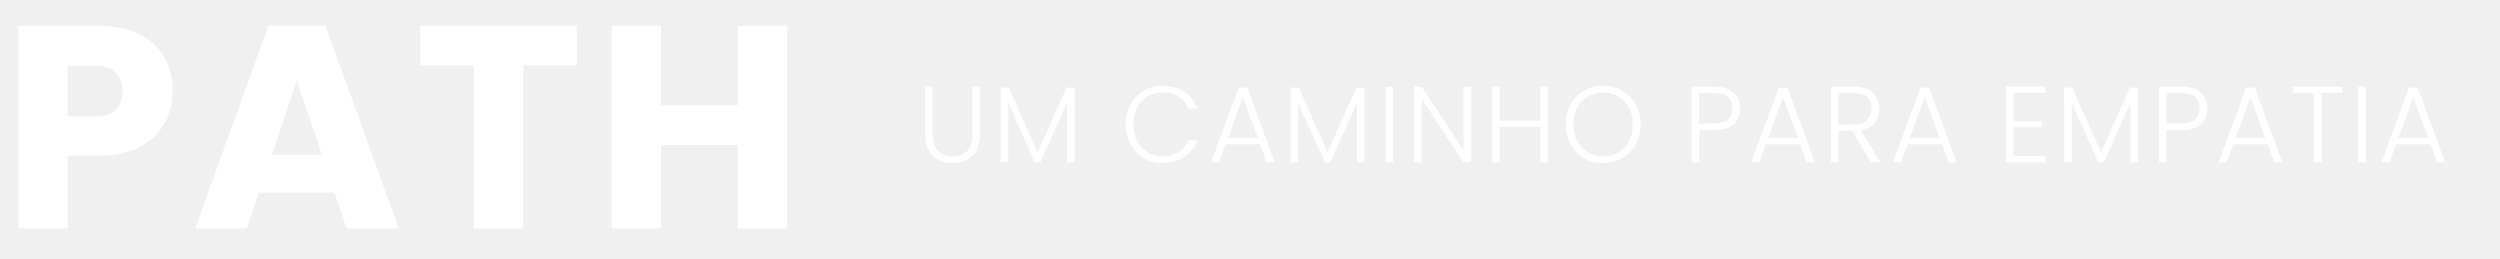
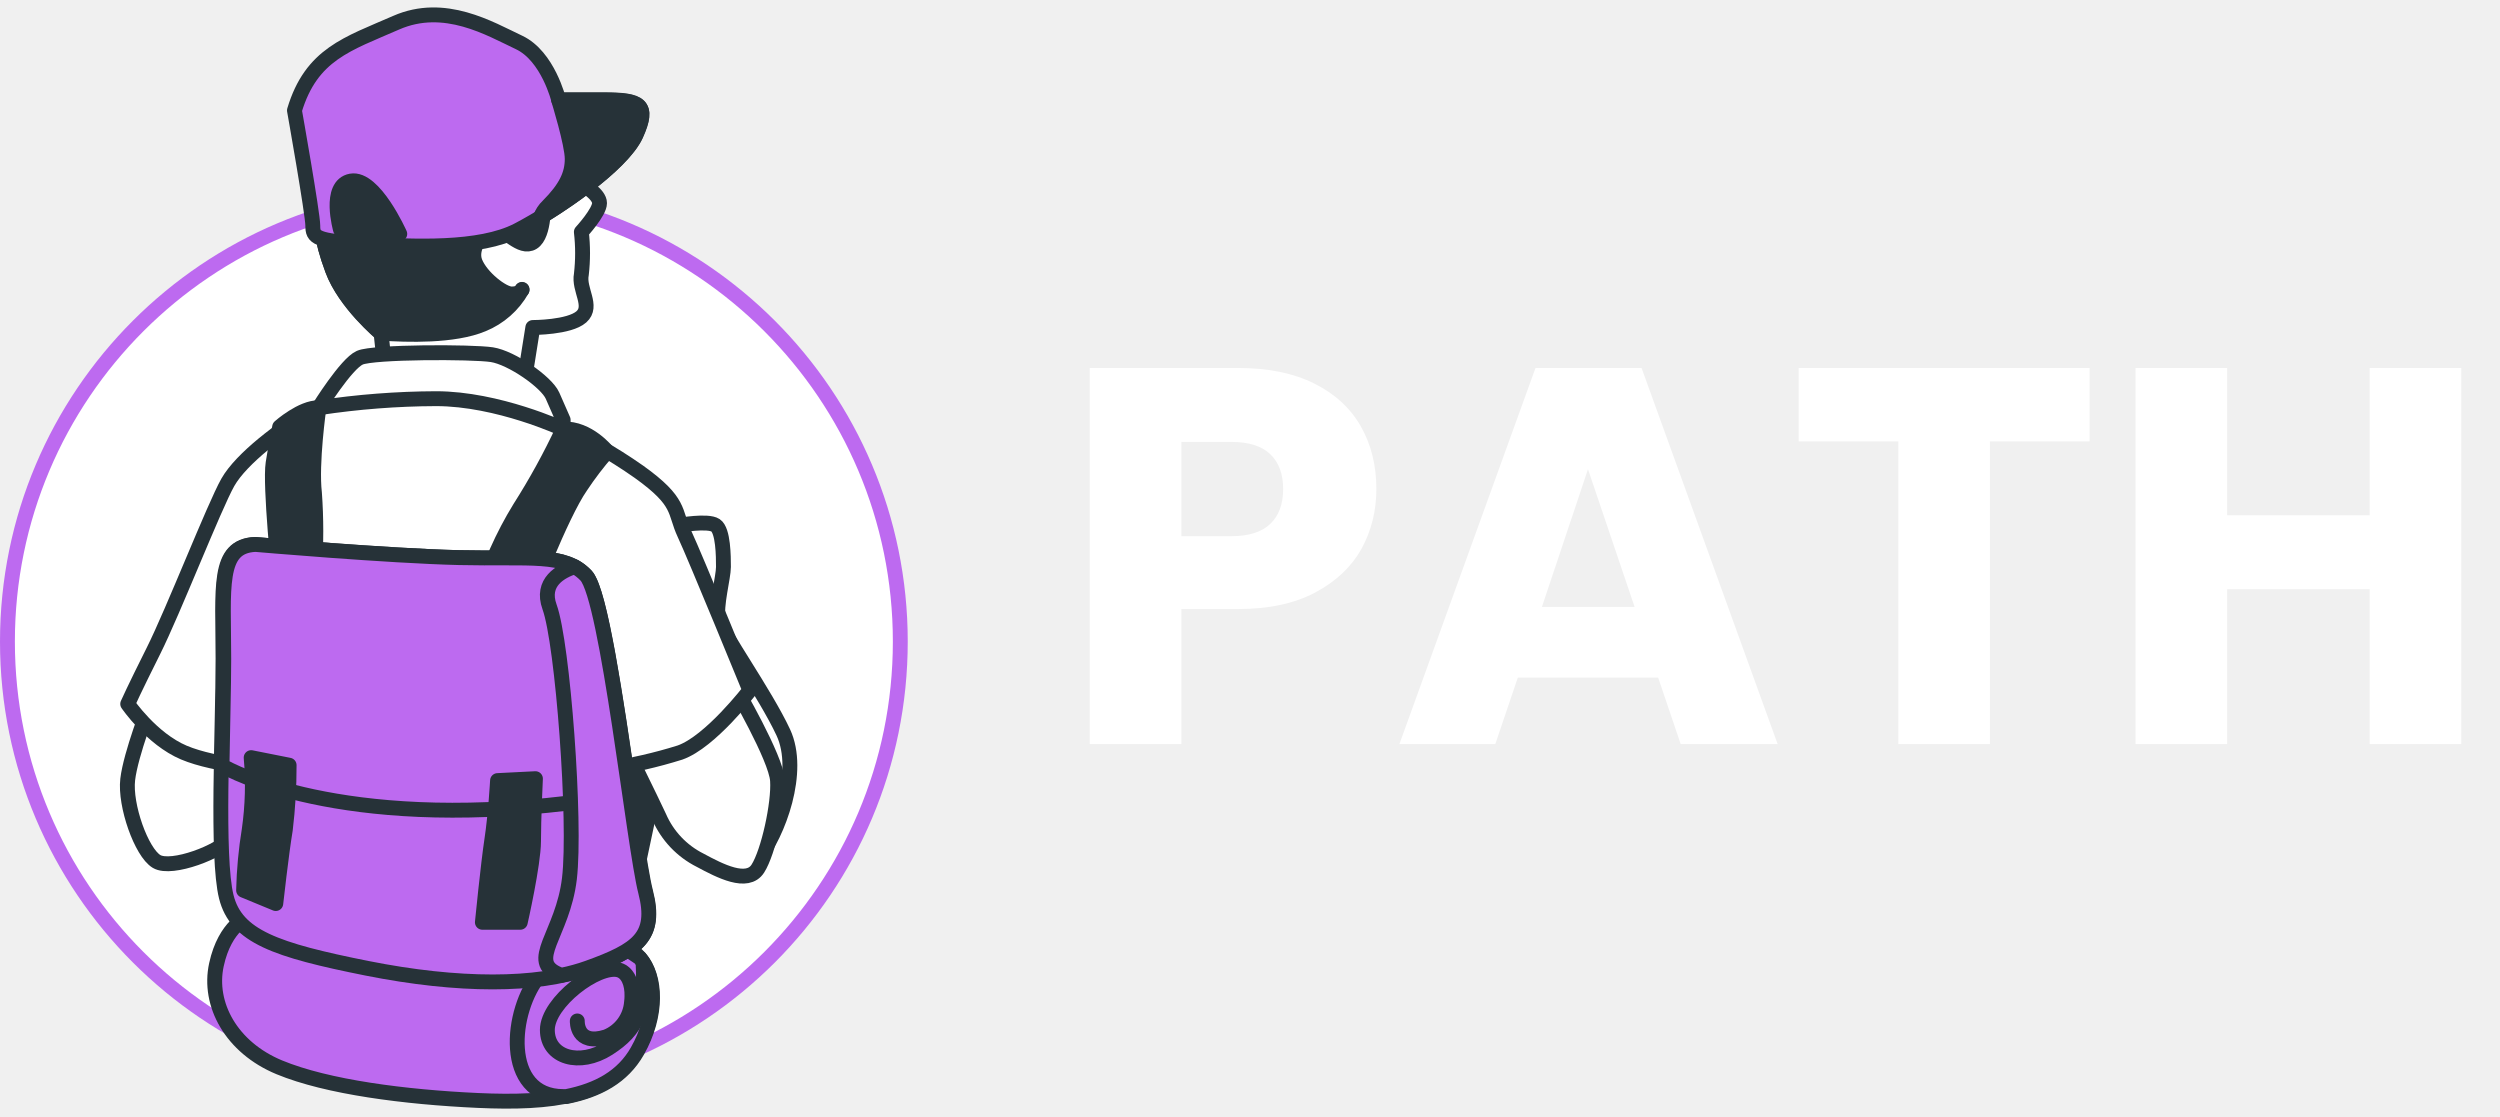
- <svg xmlns="http://www.w3.org/2000/svg" width="416" height="43" viewBox="0 0 416 43" fill="none">
-   <path d="M28.73 15.152C28.73 17.104 28.282 18.896 27.386 20.528C26.49 22.128 25.114 23.424 23.258 24.416C21.402 25.408 19.098 25.904 16.346 25.904H11.258V38H3.05V4.304H16.346C19.034 4.304 21.306 4.768 23.162 5.696C25.018 6.624 26.41 7.904 27.338 9.536C28.266 11.168 28.73 13.04 28.73 15.152ZM15.722 19.376C17.29 19.376 18.458 19.008 19.226 18.272C19.994 17.536 20.378 16.496 20.378 15.152C20.378 13.808 19.994 12.768 19.226 12.032C18.458 11.296 17.29 10.928 15.722 10.928H11.258V19.376H15.722ZM55.659 32.048H43.083L41.067 38H32.475L44.667 4.304H54.171L66.363 38H57.675L55.659 32.048ZM53.547 25.712L49.371 13.376L45.243 25.712H53.547ZM95.993 4.304V10.88H87.066V38H78.858V10.88H69.93V4.304H95.993ZM130.977 4.304V38H122.769V24.128H110.001V38H101.793V4.304H110.001V17.504H122.769V4.304H130.977Z" fill="white" />
-   <path d="M155.2 14.418V22.338C155.2 23.586 155.494 24.51 156.082 25.11C156.682 25.71 157.498 26.01 158.53 26.01C159.562 26.01 160.366 25.716 160.942 25.128C161.53 24.528 161.824 23.598 161.824 22.338V14.418H163.084V22.32C163.084 23.916 162.658 25.116 161.806 25.92C160.966 26.724 159.868 27.126 158.512 27.126C157.156 27.126 156.052 26.724 155.2 25.92C154.36 25.116 153.94 23.916 153.94 22.32V14.418H155.2ZM178.819 14.58V27H177.559V17.082L173.131 27H172.213L167.785 17.118V27H166.525V14.58H167.857L172.663 25.344L177.469 14.58H178.819ZM187.301 20.7C187.301 19.464 187.571 18.36 188.111 17.388C188.651 16.404 189.389 15.642 190.325 15.102C191.261 14.55 192.305 14.274 193.457 14.274C194.861 14.274 196.061 14.61 197.057 15.282C198.065 15.942 198.797 16.878 199.253 18.09H197.777C197.417 17.238 196.865 16.572 196.121 16.092C195.389 15.612 194.501 15.372 193.457 15.372C192.533 15.372 191.699 15.588 190.955 16.02C190.223 16.452 189.647 17.076 189.227 17.892C188.807 18.696 188.597 19.632 188.597 20.7C188.597 21.768 188.807 22.704 189.227 23.508C189.647 24.312 190.223 24.93 190.955 25.362C191.699 25.794 192.533 26.01 193.457 26.01C194.501 26.01 195.389 25.776 196.121 25.308C196.865 24.828 197.417 24.168 197.777 23.328H199.253C198.797 24.528 198.065 25.458 197.057 26.118C196.049 26.778 194.849 27.108 193.457 27.108C192.305 27.108 191.261 26.838 190.325 26.298C189.389 25.746 188.651 24.984 188.111 24.012C187.571 23.04 187.301 21.936 187.301 20.7ZM209.683 24.012H203.959L202.861 27H201.529L206.119 14.58H207.541L212.113 27H210.781L209.683 24.012ZM209.305 22.968L206.821 16.164L204.337 22.968H209.305ZM227.059 14.58V27H225.799V17.082L221.371 27H220.453L216.025 17.118V27H214.765V14.58H216.097L220.903 25.344L225.709 14.58H227.059ZM231.808 14.418V27H230.548V14.418H231.808ZM244.777 27H243.517L236.551 16.416V27H235.291V14.418H236.551L243.517 24.984V14.418H244.777V27ZM257.603 14.418V27H256.343V21.114H249.521V27H248.261V14.418H249.521V20.07H256.343V14.418H257.603ZM266.76 27.126C265.596 27.126 264.54 26.856 263.592 26.316C262.644 25.764 261.894 25.002 261.342 24.03C260.802 23.046 260.532 21.936 260.532 20.7C260.532 19.464 260.802 18.36 261.342 17.388C261.894 16.404 262.644 15.642 263.592 15.102C264.54 14.55 265.596 14.274 266.76 14.274C267.936 14.274 268.998 14.55 269.946 15.102C270.894 15.642 271.638 16.404 272.178 17.388C272.718 18.36 272.988 19.464 272.988 20.7C272.988 21.936 272.718 23.046 272.178 24.03C271.638 25.002 270.894 25.764 269.946 26.316C268.998 26.856 267.936 27.126 266.76 27.126ZM266.76 26.028C267.696 26.028 268.536 25.812 269.28 25.38C270.024 24.948 270.612 24.33 271.044 23.526C271.476 22.71 271.692 21.768 271.692 20.7C271.692 19.632 271.476 18.696 271.044 17.892C270.612 17.088 270.024 16.47 269.28 16.038C268.536 15.606 267.696 15.39 266.76 15.39C265.824 15.39 264.984 15.606 264.24 16.038C263.496 16.47 262.908 17.088 262.476 17.892C262.044 18.696 261.828 19.632 261.828 20.7C261.828 21.768 262.044 22.71 262.476 23.526C262.908 24.33 263.496 24.948 264.24 25.38C264.984 25.812 265.824 26.028 266.76 26.028ZM289.539 18.036C289.539 19.116 289.185 19.986 288.477 20.646C287.769 21.306 286.707 21.636 285.291 21.636H282.753V27H281.493V14.418H285.291C286.695 14.418 287.751 14.748 288.459 15.408C289.179 16.068 289.539 16.944 289.539 18.036ZM285.291 20.556C287.259 20.556 288.243 19.716 288.243 18.036C288.243 17.196 288.009 16.56 287.541 16.128C287.073 15.696 286.323 15.48 285.291 15.48H282.753V20.556H285.291ZM299.573 24.012H293.849L292.751 27H291.419L296.009 14.58H297.431L302.003 27H300.671L299.573 24.012ZM299.195 22.968L296.711 16.164L294.227 22.968H299.195ZM311.351 27L308.237 21.744H305.915V27H304.655V14.418H308.435C309.839 14.418 310.901 14.754 311.621 15.426C312.353 16.098 312.719 16.98 312.719 18.072C312.719 18.984 312.455 19.764 311.927 20.412C311.411 21.048 310.643 21.462 309.623 21.654L312.863 27H311.351ZM305.915 20.718H308.453C309.437 20.718 310.175 20.478 310.667 19.998C311.171 19.518 311.423 18.876 311.423 18.072C311.423 17.244 311.183 16.608 310.703 16.164C310.223 15.708 309.467 15.48 308.435 15.48H305.915V20.718ZM323.14 24.012H317.416L316.318 27H314.986L319.576 14.58H320.998L325.57 27H324.238L323.14 24.012ZM322.762 22.968L320.278 16.164L317.794 22.968H322.762ZM335.051 15.444V20.142H339.821V21.186H335.051V25.956H340.361V27H333.791V14.4H340.361V15.444H335.051ZM355.768 14.58V27H354.508V17.082L350.08 27H349.162L344.734 17.118V27H343.474V14.58H344.806L349.612 25.344L354.418 14.58H355.768ZM367.302 18.036C367.302 19.116 366.948 19.986 366.24 20.646C365.532 21.306 364.47 21.636 363.054 21.636H360.516V27H359.256V14.418H363.054C364.458 14.418 365.514 14.748 366.222 15.408C366.942 16.068 367.302 16.944 367.302 18.036ZM363.054 20.556C365.022 20.556 366.006 19.716 366.006 18.036C366.006 17.196 365.772 16.56 365.304 16.128C364.836 15.696 364.086 15.48 363.054 15.48H360.516V20.556H363.054ZM377.336 24.012H371.612L370.514 27H369.182L373.772 14.58H375.194L379.766 27H378.434L377.336 24.012ZM376.958 22.968L374.474 16.164L371.99 22.968H376.958ZM389.781 14.418V15.462H386.289V27H385.029V15.462H381.519V14.418H389.781ZM393.66 14.418V27H392.4V14.418H393.66ZM404.433 24.012H398.709L397.611 27H396.279L400.869 14.58H402.291L406.863 27H405.531L404.433 24.012ZM404.055 22.968L401.571 16.164L399.087 22.968H404.055Z" fill="white" />
+ <svg xmlns="http://www.w3.org/2000/svg" width="168" height="75" viewBox="0 0 168 75" fill="none">
+   <path d="M92.492 32.864C92.492 34.328 92.156 35.672 91.484 36.896C90.812 38.096 89.78 39.068 88.388 39.812C86.996 40.556 85.268 40.928 83.204 40.928H79.388V50H73.232V24.728H83.204C85.22 24.728 86.924 25.076 88.316 25.772C89.708 26.468 90.752 27.428 91.448 28.652C92.144 29.876 92.492 31.28 92.492 32.864ZM82.736 36.032C83.912 36.032 84.788 35.756 85.364 35.204C85.94 34.652 86.228 33.872 86.228 32.864C86.228 31.856 85.94 31.076 85.364 30.524C84.788 29.972 83.912 29.696 82.736 29.696H79.388V36.032H82.736ZM111.429 45.536H101.997L100.485 50H94.041L103.185 24.728H110.313L119.457 50H112.941L111.429 45.536ZM109.845 40.784L106.713 31.532L103.617 40.784H109.845ZM140.42 24.728V29.66H133.724V50H127.568V29.66H120.872V24.728H140.42ZM165.397 24.728V50H159.241V39.596H149.665V50H143.509V24.728H149.665V34.628H159.241V24.728H165.397Z" fill="white" />
+   <circle cx="30.5" cy="43.115" r="30" fill="white" stroke="#BD6AF0" />
+   <path d="M10.109 47.283C10.109 47.283 8.785 50.651 8.582 52.381C8.38 54.11 9.5 57.275 10.52 57.889C11.54 58.503 14.902 57.174 15.415 56.357C15.927 55.541 18.265 50.24 18.265 50.24C15.33 50.005 12.513 48.983 10.109 47.283V47.283Z" fill="white" stroke="#263238" stroke-linecap="round" stroke-linejoin="round" />
+   <path d="M42.366 49.343L38.346 67.166H40.967L44.816 48.991L42.366 49.343Z" fill="#263238" stroke="#263238" stroke-linecap="round" stroke-linejoin="round" />
+   <path d="M45.638 35.3C45.638 35.3 47.559 34.953 48.083 35.3C48.606 35.647 48.616 37.397 48.616 38.097C48.616 38.796 48.083 40.718 48.269 41.593C48.456 42.468 51.419 46.6 52.641 49.226C53.863 51.852 52.294 56.037 50.895 57.767C49.497 59.496 46.695 53.283 45.819 51.185C44.944 49.087 43.551 36.154 43.551 36.154L45.638 35.3Z" fill="white" stroke="#263238" stroke-linecap="round" stroke-linejoin="round" />
+   <path d="M49.374 46.178C49.374 46.178 52.15 50.923 52.251 52.455C52.353 53.987 51.637 57.259 50.927 58.37C50.218 59.48 48.381 58.525 47.052 57.809C45.821 57.192 44.846 56.163 44.298 54.9C43.684 53.576 42.035 50.256 42.035 50.256C42.035 50.256 46.524 49.034 49.374 46.178Z" fill="white" stroke="#263238" stroke-linecap="round" stroke-linejoin="round" />
+   <path d="M24.382 26.3C23.098 26.601 21.864 27.082 20.715 27.73C18.98 28.75 16.226 30.789 15.308 32.417C14.39 34.045 11.641 41.086 10.312 43.739C8.983 46.392 8.582 47.304 8.582 47.304C8.582 47.304 10.184 49.653 12.351 50.571C14.518 51.489 18.265 51.692 18.265 51.692C18.265 51.692 18.799 62.09 19.082 63.622C19.365 65.154 22.856 66.067 27.953 66.291C33.051 66.515 40.188 64.663 41.106 63.622C42.024 62.581 40.801 51.692 40.801 51.692C42.46 51.447 44.097 51.073 45.696 50.571C47.735 49.856 50.388 46.386 50.388 46.386C50.388 46.386 46.716 37.413 46.001 35.887C45.285 34.36 45.798 33.752 42.942 31.707C41.119 30.424 39.172 29.328 37.129 28.435C37.129 28.435 32.859 26.396 29.277 25.99C25.695 25.585 24.382 26.3 24.382 26.3Z" fill="white" stroke="#263238" stroke-linecap="round" stroke-linejoin="round" />
+   <path d="M39.168 12.421C39.168 12.421 40.289 13.035 40.289 13.649C40.289 14.263 39.067 15.587 39.067 15.587C39.176 16.534 39.176 17.49 39.067 18.437C38.864 19.457 39.883 20.572 39.067 21.293C38.25 22.014 35.805 22.008 35.805 22.008L35.09 26.497L25.914 25.27L25.61 22.414C25.61 22.414 23.16 20.375 22.343 18.144C21.527 15.912 21.633 15.288 21.81 13.873C21.986 12.459 23.544 9.486 26.614 8.776C29.299 8.134 32.101 8.169 34.77 8.877C36.926 9.454 39.168 12.421 39.168 12.421Z" fill="white" stroke="#263238" stroke-linecap="round" stroke-linejoin="round" />
+   <path d="M35.079 19.472V19.446V19.472Z" fill="white" stroke="#263238" stroke-linecap="round" stroke-linejoin="round" />
+   <path d="M32.443 21.795C33.559 21.34 34.488 20.522 35.08 19.473C35.042 19.547 34.882 19.756 34.38 19.756C33.767 19.756 32.336 18.635 31.93 17.621C31.525 16.606 32.544 15.373 33.254 15.373C33.964 15.373 34.989 16.804 35.806 16.291C36.622 15.779 36.521 13.542 36.521 13.542C36.723 12.512 37.03 11.505 37.439 10.537C36.685 9.785 35.773 9.209 34.77 8.85C32.102 8.142 29.299 8.108 26.614 8.749C23.555 9.459 22.023 12.416 21.81 13.847C21.596 15.277 21.506 15.886 22.343 18.117C23.181 20.348 25.61 22.387 25.61 22.387C27.34 22.51 30.505 22.611 32.443 21.795Z" fill="#263238" stroke="#263238" stroke-linecap="round" stroke-linejoin="round" />
+   <path d="M21.43 27.4C21.43 27.4 23.261 24.442 24.18 24.037C25.098 23.631 31.727 23.631 33.051 23.834C34.375 24.037 36.724 25.67 37.129 26.588C37.535 27.506 37.844 28.216 37.844 28.216V28.83C37.844 28.83 33.462 26.791 29.304 26.791C26.668 26.801 24.037 27.005 21.43 27.4Z" fill="white" stroke="#263238" stroke-linecap="round" stroke-linejoin="round" />
+   <path d="M37.844 28.83C36.989 30.66 36.015 32.432 34.93 34.136C33.778 36.013 32.881 38.034 32.261 40.146L35.464 40.477C35.464 40.477 37.689 34.605 39.024 32.689C39.566 31.871 40.161 31.09 40.807 30.351C40.807 30.351 39.536 28.75 37.844 28.83Z" fill="#263238" stroke="#263238" stroke-linecap="round" stroke-linejoin="round" />
+   <path d="M21.431 27.399C21.431 27.399 20.897 31.136 21.132 33.138C21.254 34.84 21.254 36.549 21.132 38.251L18.794 39.031C18.794 39.031 18.126 32.577 18.351 31.131C18.575 29.684 18.794 28.686 18.794 28.686C18.794 28.686 20.278 27.367 21.431 27.399Z" fill="#263238" stroke="#263238" stroke-linecap="round" stroke-linejoin="round" />
+   <path d="M16.68 61.62C16.68 61.62 15.126 62.154 14.545 64.823C13.963 67.492 15.548 70.391 18.772 71.725C21.996 73.059 27.233 73.727 32.117 73.951C37.001 74.175 41.015 73.727 42.792 70.609C44.57 67.492 43.903 64.156 41.789 63.601C39.675 63.046 37.337 64.268 29.218 63.489C25.002 63.145 20.813 62.521 16.68 61.62V61.62Z" fill="#BD6AF0" stroke="#263238" stroke-linecap="round" stroke-linejoin="round" />
+   <path d="M36.312 65.469C34.257 67.866 33.745 73.689 37.855 73.689H38.063C40.198 73.262 41.848 72.36 42.83 70.636C44.212 68.213 44.111 65.656 43.006 64.38L41.351 63.265C40.402 63.247 39.46 63.435 38.59 63.815C37.721 64.196 36.944 64.76 36.312 65.469V65.469Z" fill="#BD6AF0" stroke="#263238" stroke-linecap="round" stroke-linejoin="round" />
+   <path d="M38.794 68.608C38.794 68.608 38.714 70.311 40.732 69.675C41.208 69.485 41.62 69.165 41.922 68.752C42.224 68.338 42.404 67.848 42.44 67.337C42.457 67.212 42.466 67.085 42.467 66.958C42.494 66.104 42.195 65.357 41.586 65.181C40.188 64.791 36.782 67.348 36.782 69.211C36.782 71.074 38.955 71.693 40.892 70.449C42.83 69.206 43.374 67.892 43.219 64.791" stroke="#263238" stroke-linecap="round" stroke-linejoin="round" />
+   <path d="M17.128 36.586C17.128 36.586 26.026 37.365 30.814 37.472C35.602 37.579 37.935 37.141 39.355 38.7C40.775 40.258 42.558 56.944 43.358 59.95C44.159 62.955 42.825 63.846 39.467 65.069C36.11 66.291 30.788 66.291 24.665 65.069C18.543 63.846 15.874 62.934 15.207 60.265C14.539 57.596 14.988 49.023 14.988 44.251C14.988 39.479 14.566 36.698 17.128 36.586Z" fill="#BD6AF0" stroke="#263238" stroke-linecap="round" stroke-linejoin="round" />
+   <path d="M38.165 53.971C39.569 53.822 40.949 53.501 42.275 53.016C41.421 47.144 40.337 39.714 39.398 38.7C37.951 37.141 35.613 37.584 30.857 37.472C26.101 37.36 17.171 36.586 17.171 36.586C14.609 36.698 15.036 39.479 15.036 44.262C15.036 46.242 14.956 48.863 14.918 51.452C15.548 51.831 22.856 55.791 38.165 53.971Z" fill="#BD6AF0" stroke="#263238" stroke-linecap="round" stroke-linejoin="round" />
+   <path d="M16.878 50.913C17.021 52.526 16.978 54.151 16.749 55.754C16.528 57.101 16.401 58.462 16.37 59.827L18.532 60.718C18.532 60.718 18.916 57.281 19.173 55.754C19.347 54.316 19.433 52.868 19.429 51.42L16.878 50.913Z" fill="#263238" stroke="#263238" stroke-linecap="round" stroke-linejoin="round" />
+   <path d="M33.435 52.455C33.435 52.455 33.307 54.751 33.056 56.405C32.805 58.06 32.416 61.978 32.416 61.978H34.962C34.962 61.978 35.853 58.06 35.853 56.533C35.853 55.007 35.981 52.327 35.981 52.327L33.435 52.455Z" fill="#263238" stroke="#263238" stroke-linecap="round" stroke-linejoin="round" />
+   <path d="M43.385 59.928C42.606 56.923 40.828 40.237 39.382 38.678C39.158 38.442 38.901 38.241 38.618 38.081C37.69 38.38 36.323 39.116 36.932 40.792C37.823 43.237 38.714 55.258 38.266 59.037C37.818 62.816 35.373 64.604 37.599 65.49L37.722 65.538C38.323 65.417 38.915 65.253 39.494 65.047C42.83 63.846 44.164 62.955 43.385 59.928Z" fill="#BD6AF0" stroke="#263238" stroke-linecap="round" stroke-linejoin="round" />
+   <path d="M19.787 7.42C19.787 7.42 21.02 14.359 21.02 15.165C21.02 15.971 21.223 16.185 24.489 16.387C27.756 16.59 32.234 16.799 34.786 15.475C37.337 14.151 41.821 11.087 42.739 9.069C43.657 7.052 43.044 6.726 40.604 6.726H37.546C37.546 6.726 36.83 3.769 34.877 2.851C32.923 1.933 29.881 0.096 26.619 1.527C23.358 2.957 20.924 3.635 19.787 7.42Z" fill="#BD6AF0" stroke="#263238" stroke-linecap="round" stroke-linejoin="round" />
+   <path d="M36.825 13.841C36.602 14.053 36.431 14.312 36.323 14.599C38.837 13.078 41.986 10.719 42.728 9.048C43.647 7.009 43.033 6.705 40.593 6.705H37.535C37.535 6.705 38.453 9.662 38.453 10.681C38.453 11.701 38.047 12.619 36.825 13.841Z" fill="#263238" stroke="#263238" stroke-linecap="round" stroke-linejoin="round" />
+   <path d="M22.882 15.432C22.882 15.432 22.028 12.448 23.592 12.165C25.156 11.882 26.864 15.72 26.864 15.72C25.531 15.874 24.18 15.776 22.882 15.432V15.432Z" fill="#263238" stroke="#263238" stroke-linecap="round" stroke-linejoin="round" />
</svg>
